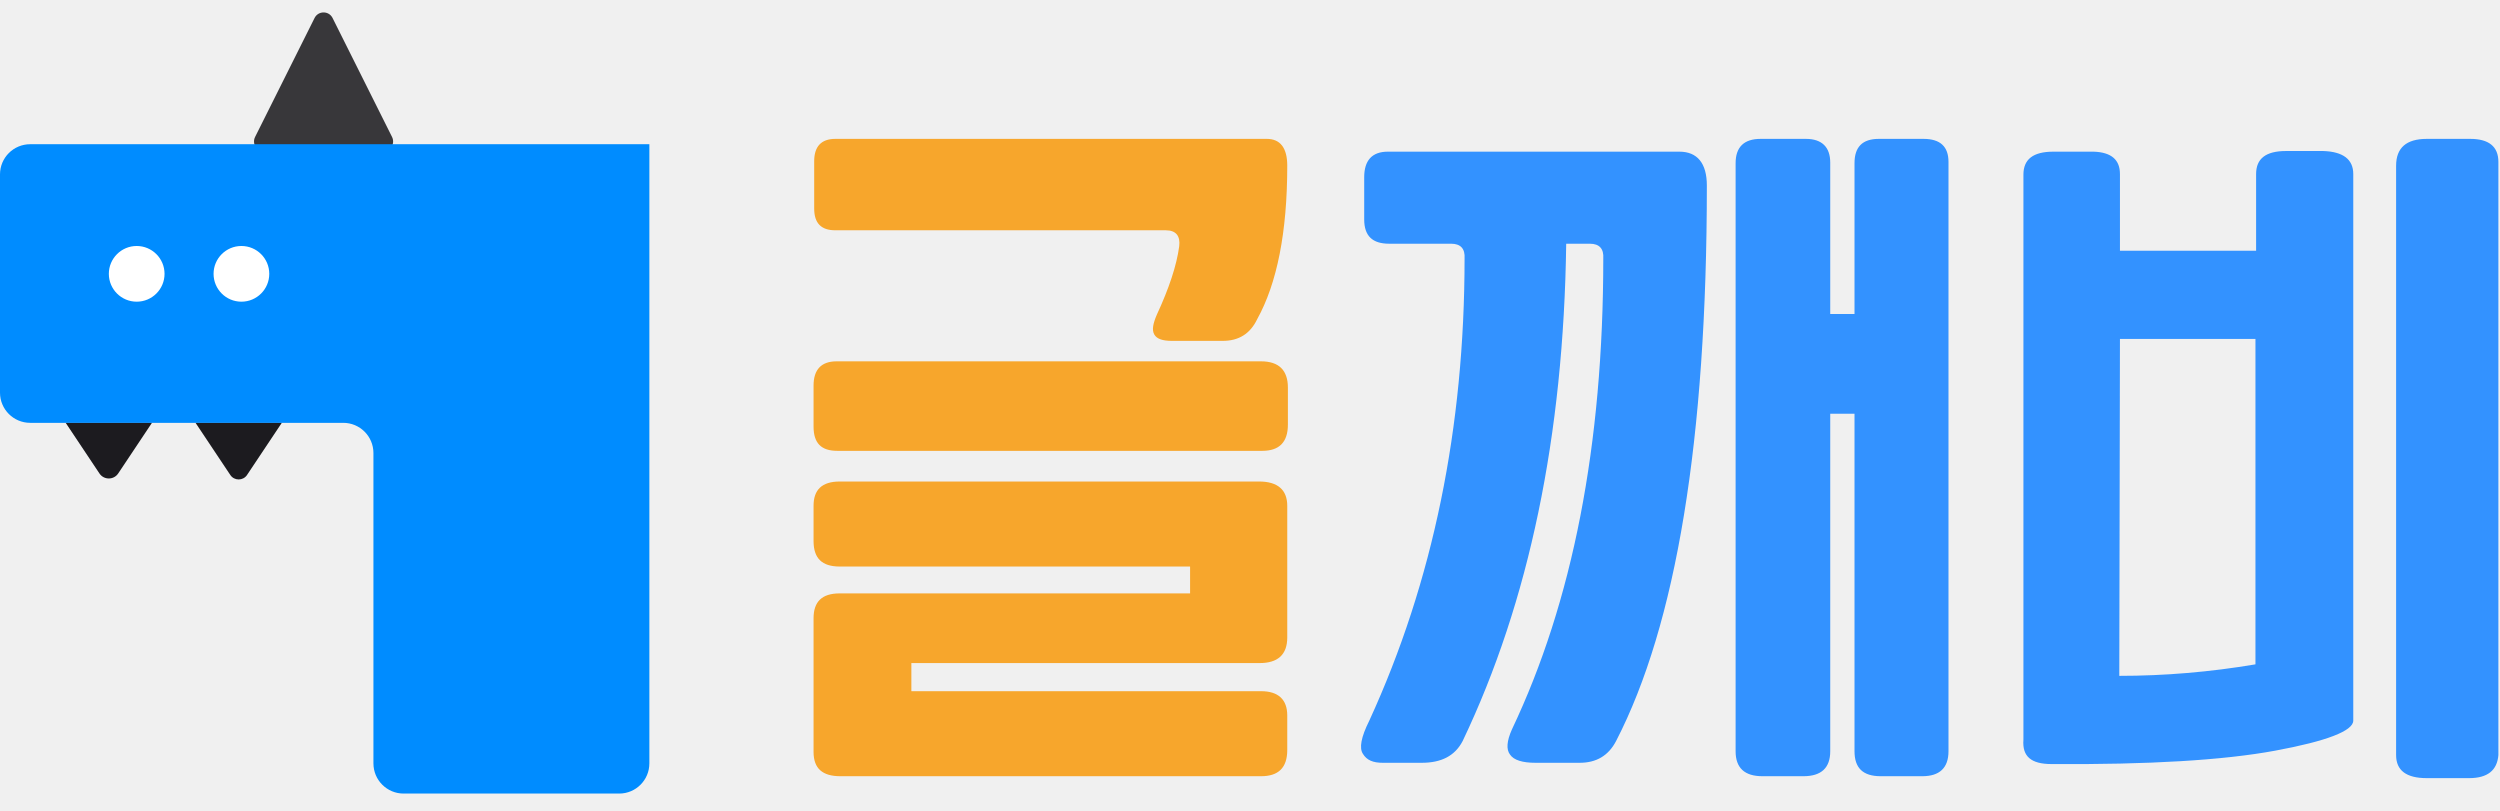
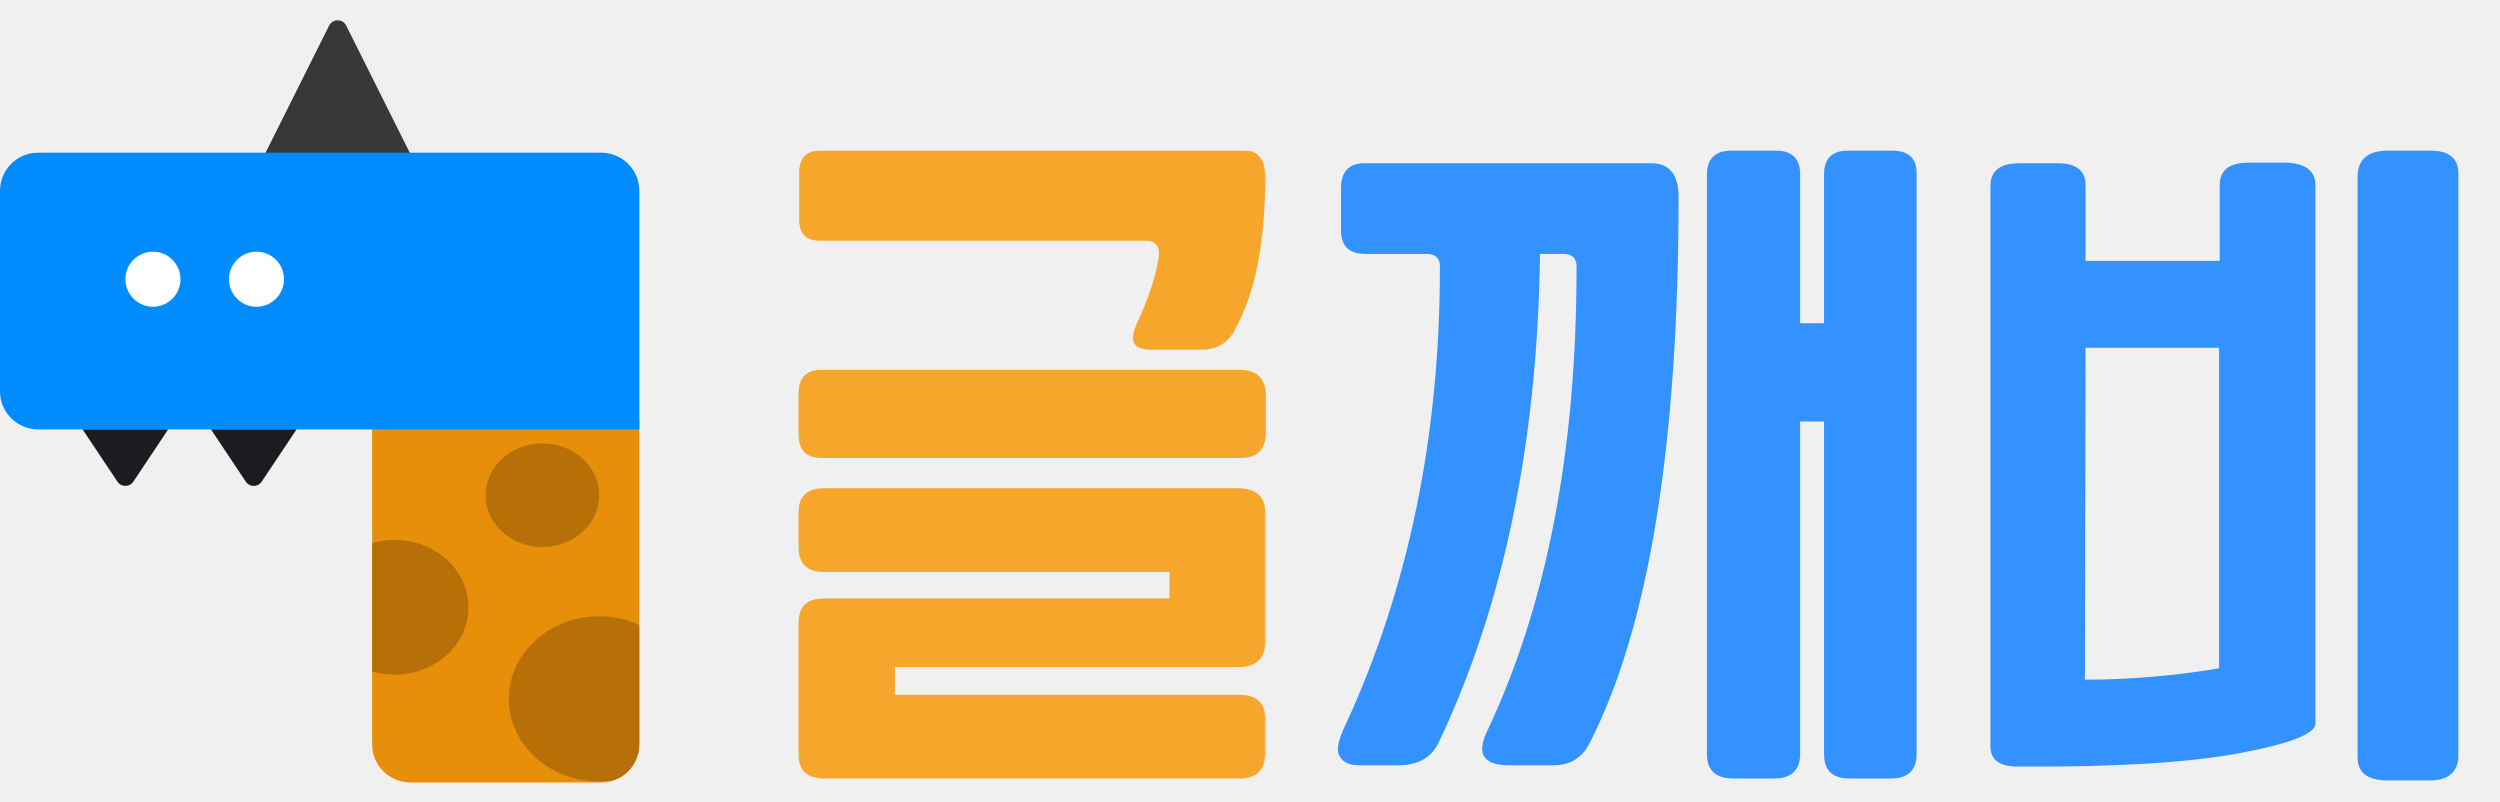
- <svg xmlns="http://www.w3.org/2000/svg" width="185" height="60" viewBox="0 0 185 60" fill="none">
-   <path d="M23.278 1.332L18.877 10.134C18.629 10.63 18.989 11.212 19.543 11.212H28.345C28.899 11.212 29.259 10.63 29.011 10.134L24.61 1.332C24.336 0.783 23.552 0.783 23.278 1.332Z" fill="#38373A" />
-   <path d="M8.747 35.035L11.256 31.272L4.849 31.272L7.358 35.035C7.688 35.531 8.417 35.531 8.747 35.035Z" fill="#1C1B1F" />
-   <path d="M18.281 35.148L20.865 31.272L14.458 31.272L17.042 35.148C17.337 35.59 17.987 35.59 18.281 35.148Z" fill="#1C1B1F" />
-   <path fill-rule="evenodd" clip-rule="evenodd" d="M27.634 10.672H2.234C1 10.672 0 11.672 0 12.906V29.056C0 30.29 1 31.29 2.234 31.29H25.4C26.634 31.29 27.634 32.291 27.634 33.525L27.634 56.49C27.634 57.724 28.634 58.724 29.868 58.724H45.819C47.053 58.724 48.053 57.724 48.053 56.49L48.053 10.672C48.053 10.672 48.053 10.672 48.052 10.672H27.634Z" fill="#008CFF" />
-   <ellipse cx="10.115" cy="20.264" rx="2.061" ry="2.061" fill="white" />
-   <ellipse cx="17.865" cy="20.264" rx="2.061" ry="2.061" fill="white" />
-   <path d="M61.953 33.362C60.771 33.362 60.203 32.794 60.203 31.564V28.536C60.203 27.354 60.771 26.739 61.906 26.739H93.317C94.641 26.739 95.304 27.401 95.304 28.678V31.422C95.304 32.747 94.641 33.362 93.412 33.362H61.953ZM93.743 10.277C94.736 10.277 95.257 10.939 95.257 12.263C95.257 17.183 94.5 20.968 93.033 23.617C92.513 24.705 91.661 25.225 90.479 25.225H86.742C86.032 25.225 85.606 25.083 85.417 24.752C85.228 24.421 85.322 23.948 85.606 23.285C86.505 21.346 87.073 19.643 87.262 18.224C87.356 17.467 87.025 17.041 86.268 17.041H61.811C60.771 17.041 60.25 16.521 60.25 15.433V11.932C60.25 10.844 60.771 10.277 61.811 10.277H93.743ZM62.143 41.924C60.818 41.924 60.203 41.309 60.203 40.032V37.43C60.203 36.247 60.818 35.632 62.143 35.632H93.175C94.547 35.632 95.257 36.247 95.257 37.43V47.175C95.257 48.452 94.547 49.067 93.222 49.067H67.441V51.148H93.317C94.594 51.148 95.257 51.764 95.257 52.946V55.501C95.257 56.825 94.594 57.44 93.317 57.44H62.19C60.865 57.44 60.203 56.873 60.203 55.642V45.756C60.203 44.526 60.818 43.911 62.143 43.911H88.066V41.924H62.143Z" fill="#F7A62C" />
-   <path d="M144.188 55.595C144.188 56.825 143.526 57.44 142.249 57.44H139.174C137.849 57.44 137.234 56.825 137.234 55.595V30.618H135.437V55.595C135.437 56.825 134.774 57.44 133.45 57.44H130.422C129.098 57.44 128.435 56.825 128.435 55.595V12.074C128.435 10.892 129.05 10.277 130.28 10.277H133.639C134.822 10.277 135.437 10.892 135.437 12.027V23.238H137.234V12.074C137.234 10.892 137.802 10.277 139.032 10.277H142.343C143.573 10.277 144.188 10.844 144.188 11.979V55.595ZM108.378 19.123C108.425 18.413 108.094 18.035 107.384 18.035H102.796C101.566 18.035 100.951 17.467 100.951 16.237V13.115C100.951 11.885 101.519 11.223 102.701 11.223H124.273C125.597 11.223 126.307 12.074 126.307 13.73C126.307 32.51 124.036 46.229 119.589 54.838C119.022 55.926 118.123 56.447 116.893 56.447H113.629C112.683 56.447 112.02 56.258 111.737 55.832C111.453 55.453 111.5 54.838 111.878 53.987C116.373 44.526 118.643 32.936 118.643 19.123C118.69 18.413 118.359 18.035 117.65 18.035H115.899C115.71 32.226 113.156 44.526 108.236 54.838C107.668 55.926 106.675 56.447 105.208 56.447H102.323C101.613 56.447 101.14 56.258 100.856 55.784C100.572 55.359 100.714 54.554 101.329 53.325C106.06 43.012 108.378 31.611 108.378 19.123ZM184.881 55.879C184.786 57.014 184.076 57.582 182.705 57.582H179.582C178.069 57.582 177.312 57.014 177.312 55.879V12.263C177.312 10.939 178.069 10.277 179.582 10.277H182.799C184.171 10.277 184.881 10.844 184.881 11.979V55.879ZM174.142 53.325C174.142 54.081 172.203 54.838 168.371 55.548C164.539 56.258 159.004 56.589 151.814 56.541C150.3 56.541 149.638 55.974 149.733 54.744V12.926C149.733 11.79 150.442 11.223 151.956 11.223H154.936C156.261 11.27 156.876 11.838 156.876 12.878V18.555H166.952V12.878C166.952 11.743 167.661 11.175 169.175 11.175H171.919C173.385 11.223 174.142 11.79 174.142 12.878V53.325ZM156.828 50.013C160.187 50.013 163.546 49.729 166.904 49.162V25.083H156.876L156.828 50.013Z" fill="#3392FF" />
+ <svg xmlns="http://www.w3.org/2000/svg" width="262" height="84" viewBox="0 0 262 84" fill="none">
+   <path d="M39 44H67V78C67 80.209 65.209 82 63 82H43C40.791 82 39 80.209 39 78V44Z" fill="#E78F09" />
+   <path d="M34.493 2.682L27.539 16.59H43.236L36.282 2.682C35.913 1.945 34.862 1.945 34.493 2.682Z" fill="#38373A" />
+   <path d="M0 20C0 17.791 1.791 16 4 16H63C65.209 16 67 17.791 67 20V45H4C1.791 45 0 43.209 0 41V20Z" fill="#008CFF" />
+   <mask id="mask0_1930_5262" style="mask-type:alpha" maskUnits="userSpaceOnUse" x="39" y="43" width="28" height="39">
+     <path d="M67 44L67 78C67 80.209 65.209 82 63 82L43 82C40.791 82 39 80.209 39 78L39 44L67 44Z" fill="#E78F09" />
+   </mask>
+   <g mask="url(#mask0_1930_5262)">
+     <ellipse cx="41.366" cy="63.643" rx="7.729" ry="7.056" fill="#B67007" />
+     <ellipse cx="62.798" cy="73.242" rx="9.479" ry="8.654" fill="#B67007" />
+     <ellipse cx="56.846" cy="51.903" rx="5.951" ry="5.433" fill="#B67007" />
+   </g>
+   <path d="M13.972 50.479L17.625 45L8.655 45L12.308 50.479C12.704 51.073 13.576 51.073 13.972 50.479Z" fill="#1C1B1F" />
+   <path d="M27.425 50.479L31.078 45L22.108 45L25.761 50.479C26.157 51.073 27.029 51.073 27.425 50.479Z" fill="#1C1B1F" />
+   <ellipse cx="16.027" cy="29.263" rx="2.885" ry="2.885" fill="white" />
+   <ellipse cx="26.877" cy="29.263" rx="2.885" ry="2.885" fill="white" />
+   <path d="M86.131 47.996C84.481 47.996 83.689 47.204 83.689 45.488V41.264C83.689 39.614 84.481 38.756 86.065 38.756H129.889C131.737 38.756 132.661 39.68 132.661 41.462V45.29C132.661 47.138 131.737 47.996 130.021 47.996H86.131ZM130.483 15.788C131.869 15.788 132.595 16.712 132.595 18.56C132.595 25.424 131.539 30.704 129.493 34.4C128.767 35.918 127.579 36.644 125.929 36.644H120.715C119.725 36.644 119.131 36.446 118.867 35.984C118.603 35.522 118.735 34.862 119.131 33.938C120.385 31.232 121.177 28.856 121.441 26.876C121.573 25.82 121.111 25.226 120.055 25.226H85.933C84.481 25.226 83.755 24.5 83.755 22.982V18.098C83.755 16.58 84.481 15.788 85.933 15.788H130.483ZM86.395 59.942C84.547 59.942 83.689 59.084 83.689 57.302V53.672C83.689 52.022 84.547 51.164 86.395 51.164H129.691C131.605 51.164 132.595 52.022 132.595 53.672V67.268C132.595 69.05 131.605 69.908 129.757 69.908H93.787V72.812H129.889C131.671 72.812 132.595 73.67 132.595 75.32V78.884C132.595 80.732 131.671 81.59 129.889 81.59H86.461C84.613 81.59 83.689 80.798 83.689 79.082V65.288C83.689 63.572 84.547 62.714 86.395 62.714H122.563V59.942H86.395Z" fill="#F7A62C" />
+   <path d="M200.863 79.016C200.863 80.732 199.939 81.59 198.157 81.59H193.867C192.019 81.59 191.161 80.732 191.161 79.016V44.168H188.653V79.016C188.653 80.732 187.729 81.59 185.881 81.59H181.657C179.809 81.59 178.885 80.732 178.885 79.016V18.296C178.885 16.646 179.743 15.788 181.459 15.788H186.145C187.795 15.788 188.653 16.646 188.653 18.23V33.872H191.161V18.296C191.161 16.646 191.953 15.788 193.669 15.788H198.289C200.005 15.788 200.863 16.58 200.863 18.164V79.016ZM150.901 28.13C150.967 27.14 150.505 26.612 149.515 26.612H143.113C141.397 26.612 140.539 25.82 140.539 24.104V19.748C140.539 18.032 141.331 17.108 142.981 17.108H173.077C174.925 17.108 175.915 18.296 175.915 20.606C175.915 46.808 172.747 65.948 166.543 77.96C165.751 79.478 164.497 80.204 162.781 80.204H158.227C156.907 80.204 155.983 79.94 155.587 79.346C155.191 78.818 155.257 77.96 155.785 76.772C162.055 63.572 165.223 47.402 165.223 28.13C165.289 27.14 164.827 26.612 163.837 26.612H161.395C161.131 46.412 157.567 63.572 150.703 77.96C149.911 79.478 148.525 80.204 146.479 80.204H142.453C141.463 80.204 140.803 79.94 140.407 79.28C140.011 78.686 140.209 77.564 141.067 75.848C147.667 61.46 150.901 45.554 150.901 28.13ZM257.637 79.412C257.505 80.996 256.515 81.788 254.601 81.788H250.245C248.133 81.788 247.077 80.996 247.077 79.412V18.56C247.077 16.712 248.133 15.788 250.245 15.788H254.733C256.647 15.788 257.637 16.58 257.637 18.164V79.412ZM242.655 75.848C242.655 76.904 239.949 77.96 234.603 78.95C229.257 79.94 221.535 80.402 211.503 80.336C209.391 80.336 208.467 79.544 208.599 77.828V19.484C208.599 17.9 209.589 17.108 211.701 17.108H215.859C217.707 17.174 218.565 17.966 218.565 19.418V27.338H232.623V19.418C232.623 17.834 233.613 17.042 235.725 17.042H239.553C241.599 17.108 242.655 17.9 242.655 19.418V75.848ZM218.499 71.228C223.185 71.228 227.871 70.832 232.557 70.04V36.446H218.565L218.499 71.228Z" fill="#3392FF" />
</svg>
